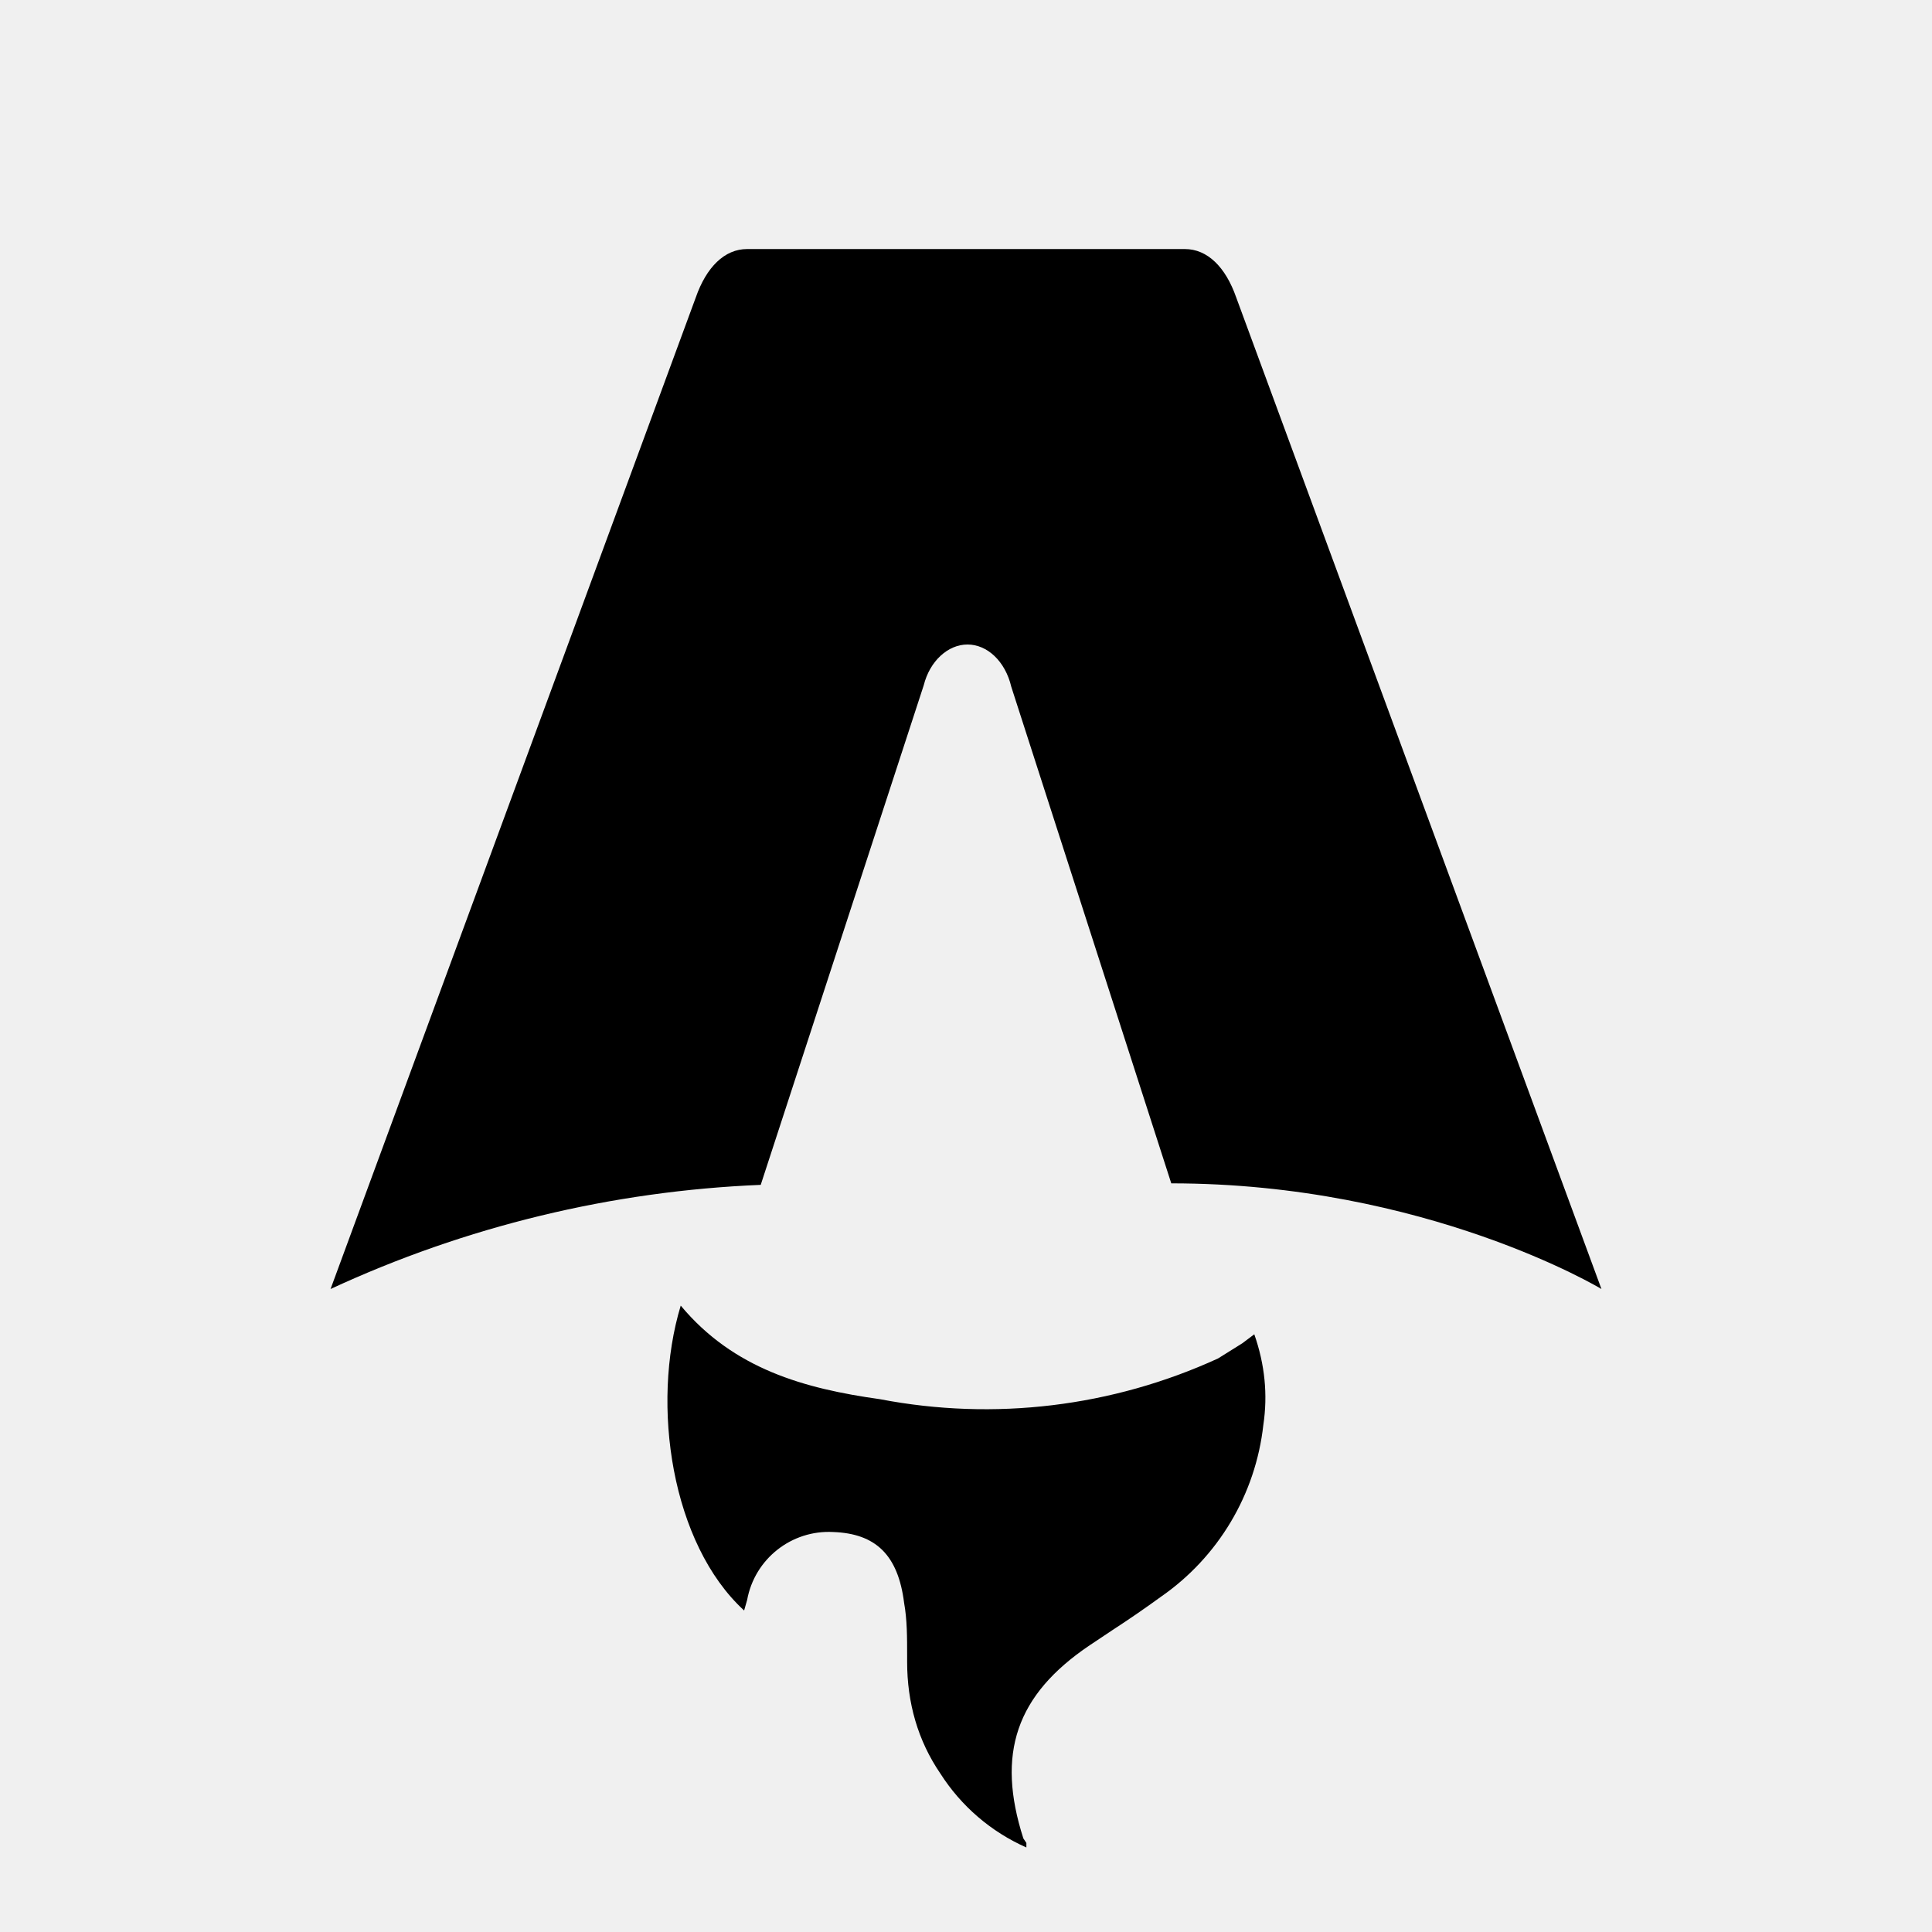
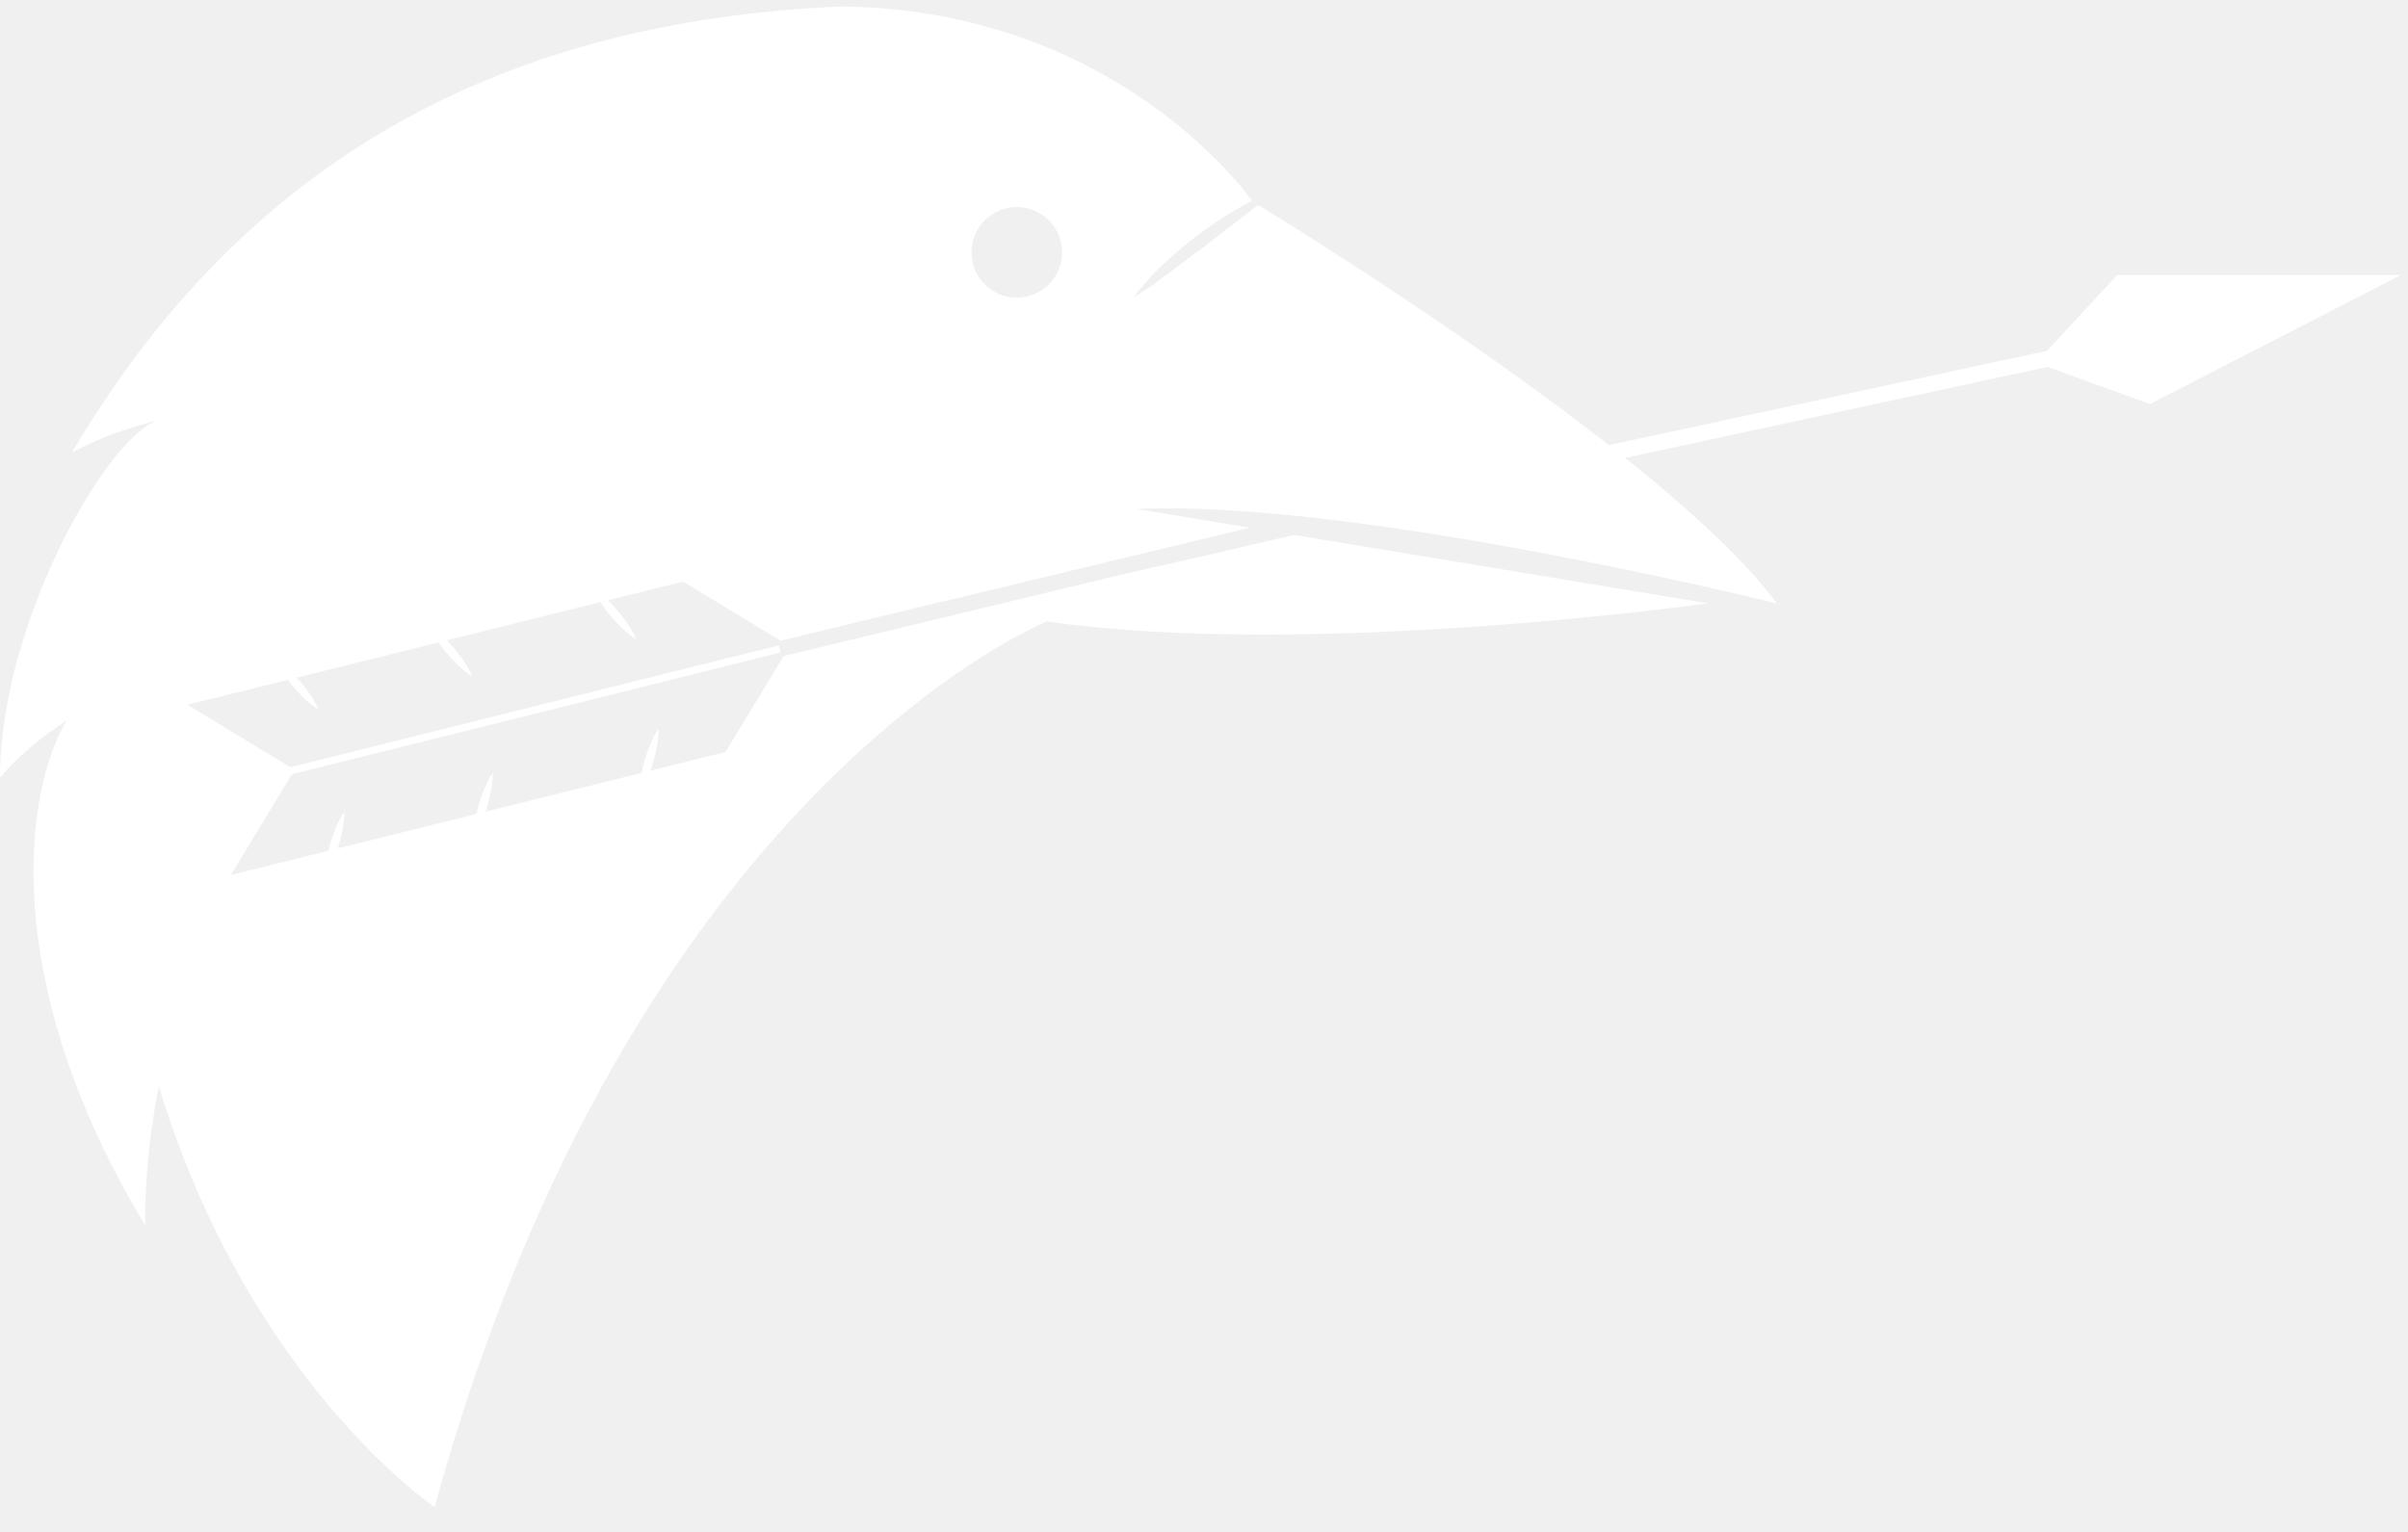
- <svg xmlns="http://www.w3.org/2000/svg" fill="none" viewBox="0 0 128 128">
-   <path d="M50.4 78.5a75.1 75.1 0 0 0-28.5 6.9l24.2-65.7c.7-2 1.9-3.2 3.4-3.2h29c1.5 0 2.7 1.2 3.4 3.2l24.2 65.7s-11.6-7-28.5-7L67 45.5c-.4-1.7-1.6-2.8-2.9-2.8-1.3 0-2.5 1.1-2.9 2.7L50.4 78.5Zm-1.1 28.2Zm-4.2-20.2c-2 6.6-.6 15.8 4.2 20.2a17.5 17.5 0 0 1 .2-.7 5.5 5.5 0 0 1 5.7-4.5c2.8.1 4.3 1.5 4.7 4.7.2 1.1.2 2.3.2 3.5v.4c0 2.7.7 5.2 2.2 7.4a13 13 0 0 0 5.7 4.9v-.3l-.2-.3c-1.8-5.6-.5-9.5 4.4-12.8l1.5-1a73 73 0 0 0 3.2-2.2 16 16 0 0 0 6.8-11.4c.3-2 .1-4-.6-6l-.8.6-1.6 1a37 37 0 0 1-22.4 2.7c-5-.7-9.7-2-13.2-6.2Z" />
-   <style>
-         path { fill: #000; }
-         @media (prefers-color-scheme: dark) {
-             path { fill: #FFF; }
-         }
-     </style>
+ <svg xmlns="http://www.w3.org/2000/svg" width="77" height="49" viewBox="0 0 77 49" fill="none">
+   <g clip-path="url(#clip0_204_324)">
+     <path d="M27.787 19.786C27.385 19.895 27.237 19.936 26.953 20.011L31.525 18.908C29.579 19.36 27.983 19.732 27.787 19.785V19.786Z" fill="white" />
+     <path d="M67.705 8.794L65.454 11.222L51.449 14.238C46.88 10.665 41.301 7.209 40.232 6.554L38.52 7.876L36.897 9.091L36.245 9.526C36.529 9.126 36.854 8.78 37.196 8.455C37.535 8.126 37.899 7.831 38.267 7.543C38.645 7.265 39.026 6.994 39.434 6.756C39.63 6.638 39.83 6.526 40.035 6.423C39.763 6.038 35.533 0.306 26.903 0.207C16.219 0.668 7.908 4.971 2.293 14.485C2.293 14.485 3.312 13.863 5.075 13.442C3.469 13.876 0 19.911 0 24.878C0 24.878 0.725 23.951 2.133 23.046C0.839 25.166 -0.14 31.268 4.647 39.203C4.647 39.203 4.572 37.224 5.082 34.751C7.944 44.182 13.897 48.207 13.897 48.207C20.222 25.195 33.475 19.878 33.475 19.878C41.944 21.085 54.609 19.298 54.609 19.298L41.385 17.111C41.056 17.195 40.254 17.36 40.028 17.424C39.822 17.483 38.071 17.88 35.983 18.351L25.06 20.984L23.198 24.055L20.796 24.651C20.828 24.566 20.856 24.478 20.882 24.39C20.935 24.216 20.978 24.04 21.009 23.859C21.041 23.68 21.064 23.496 21.06 23.306C20.953 23.463 20.871 23.629 20.8 23.797C20.729 23.965 20.667 24.137 20.617 24.311C20.576 24.446 20.542 24.584 20.514 24.723L15.529 25.962C15.546 25.908 15.565 25.855 15.579 25.801C15.632 25.627 15.675 25.451 15.707 25.27C15.738 25.091 15.761 24.908 15.757 24.717C15.649 24.874 15.568 25.04 15.497 25.209C15.426 25.377 15.364 25.549 15.314 25.723C15.284 25.825 15.256 25.93 15.232 26.035L10.802 27.136C10.813 27.102 10.822 27.07 10.834 27.037C10.886 26.863 10.929 26.687 10.961 26.506C10.992 26.326 11.015 26.143 11.011 25.953C10.905 26.11 10.824 26.276 10.751 26.444C10.68 26.612 10.619 26.784 10.568 26.958C10.544 27.042 10.52 27.126 10.501 27.212L7.381 27.988L9.335 24.765L24.961 20.87L24.907 20.644L9.282 24.539L5.991 22.543L9.2 21.747C9.258 21.822 9.316 21.896 9.378 21.969C9.495 22.106 9.619 22.238 9.751 22.362C9.886 22.485 10.026 22.603 10.187 22.702C10.114 22.526 10.019 22.369 9.92 22.218C9.819 22.067 9.708 21.924 9.591 21.786C9.559 21.749 9.525 21.711 9.492 21.674L14.021 20.549C14.107 20.672 14.198 20.79 14.295 20.904C14.413 21.042 14.536 21.173 14.669 21.296C14.802 21.42 14.942 21.538 15.105 21.637C15.032 21.461 14.936 21.304 14.835 21.152C14.735 21.001 14.624 20.859 14.507 20.721C14.435 20.638 14.363 20.56 14.288 20.481L19.196 19.261C19.202 19.27 19.209 19.281 19.215 19.291C19.316 19.442 19.426 19.584 19.544 19.723C19.662 19.859 19.785 19.992 19.918 20.115C20.052 20.238 20.191 20.356 20.353 20.455C20.28 20.28 20.185 20.123 20.084 19.971C19.981 19.82 19.873 19.678 19.755 19.539C19.654 19.422 19.548 19.308 19.436 19.201L21.843 18.603L24.961 20.493L26.957 20.012C27.241 19.938 27.389 19.896 27.791 19.788C27.987 19.736 29.583 19.362 31.529 18.911L39.965 16.878L36.353 16.281C43.387 15.964 56.815 19.3 56.815 19.3C55.802 17.917 54.009 16.28 51.965 14.646L65.473 11.736L68.749 12.923L76.774 8.797H67.712L67.705 8.794ZM32.514 9.521C31.714 9.521 31.065 8.872 31.065 8.072C31.065 7.272 31.714 6.623 32.514 6.623C33.314 6.623 33.963 7.272 33.963 8.072C33.963 8.872 33.314 9.521 32.514 9.521Z" fill="white" />
+   </g>
+   <defs>
+     <clipPath id="clip0_204_324">
+       <rect width="76.766" height="48" fill="white" transform="translate(0 0.205017)" />
+     </clipPath>
+   </defs>
</svg>
